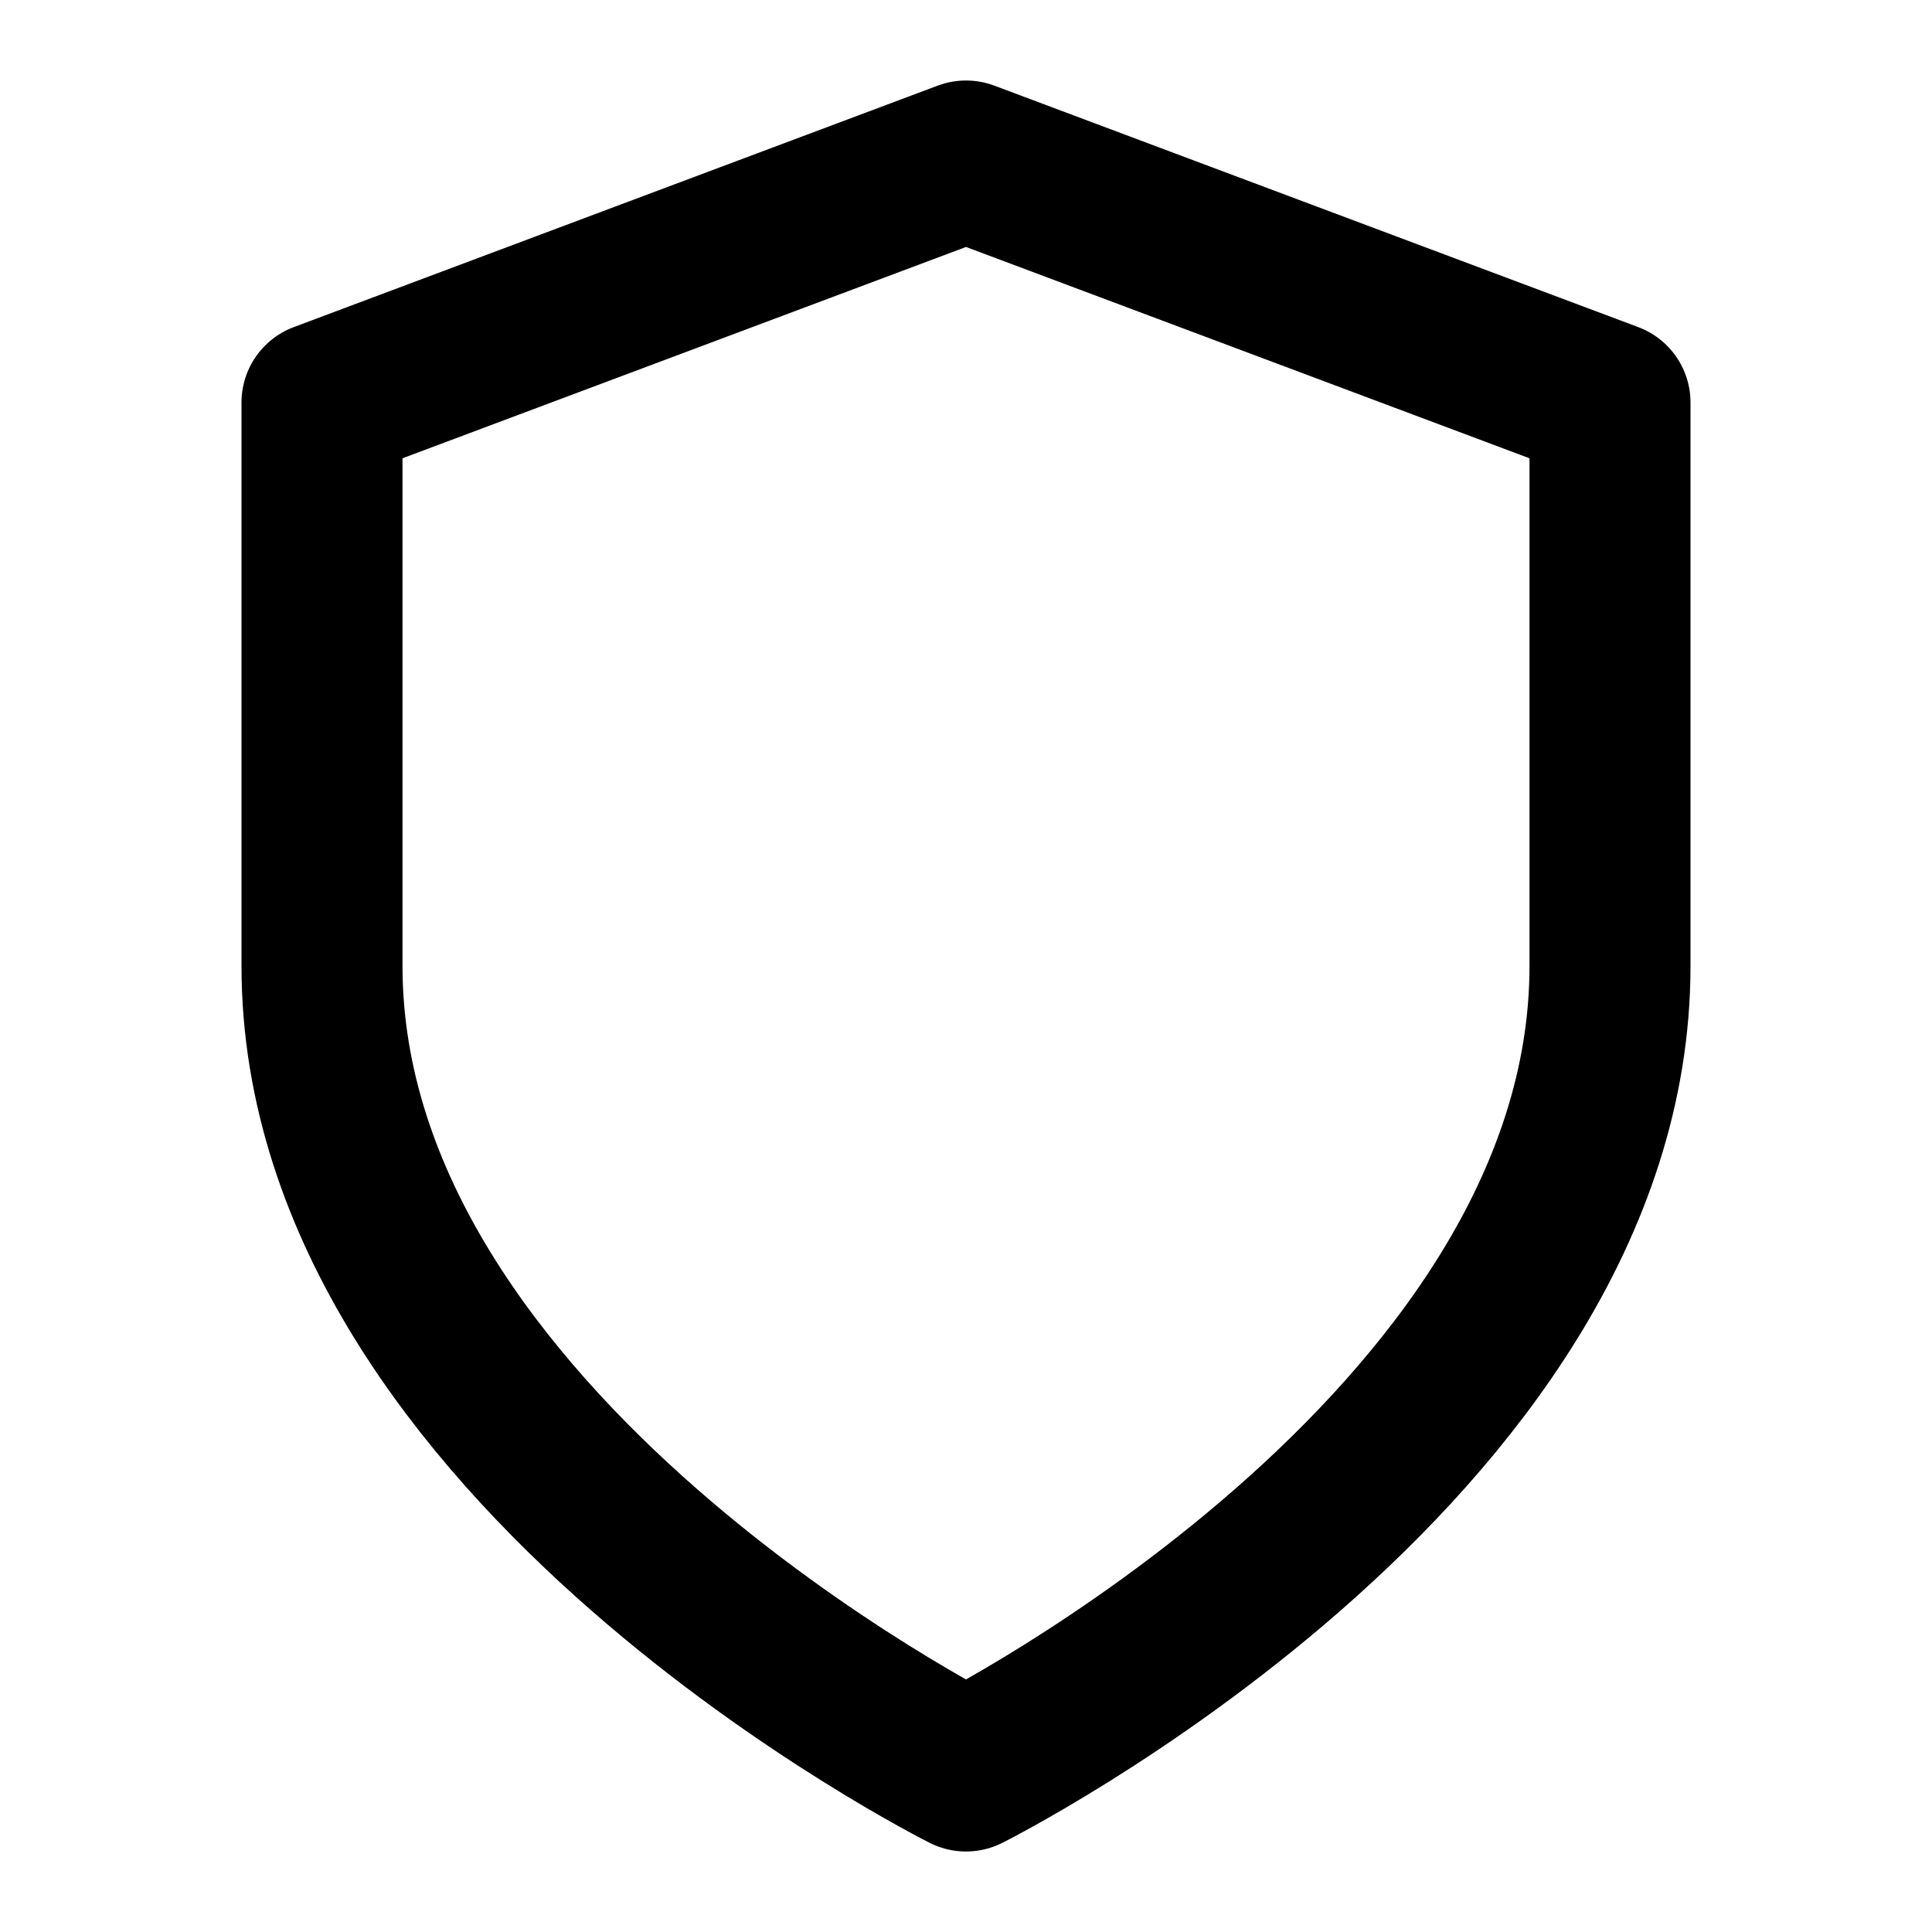
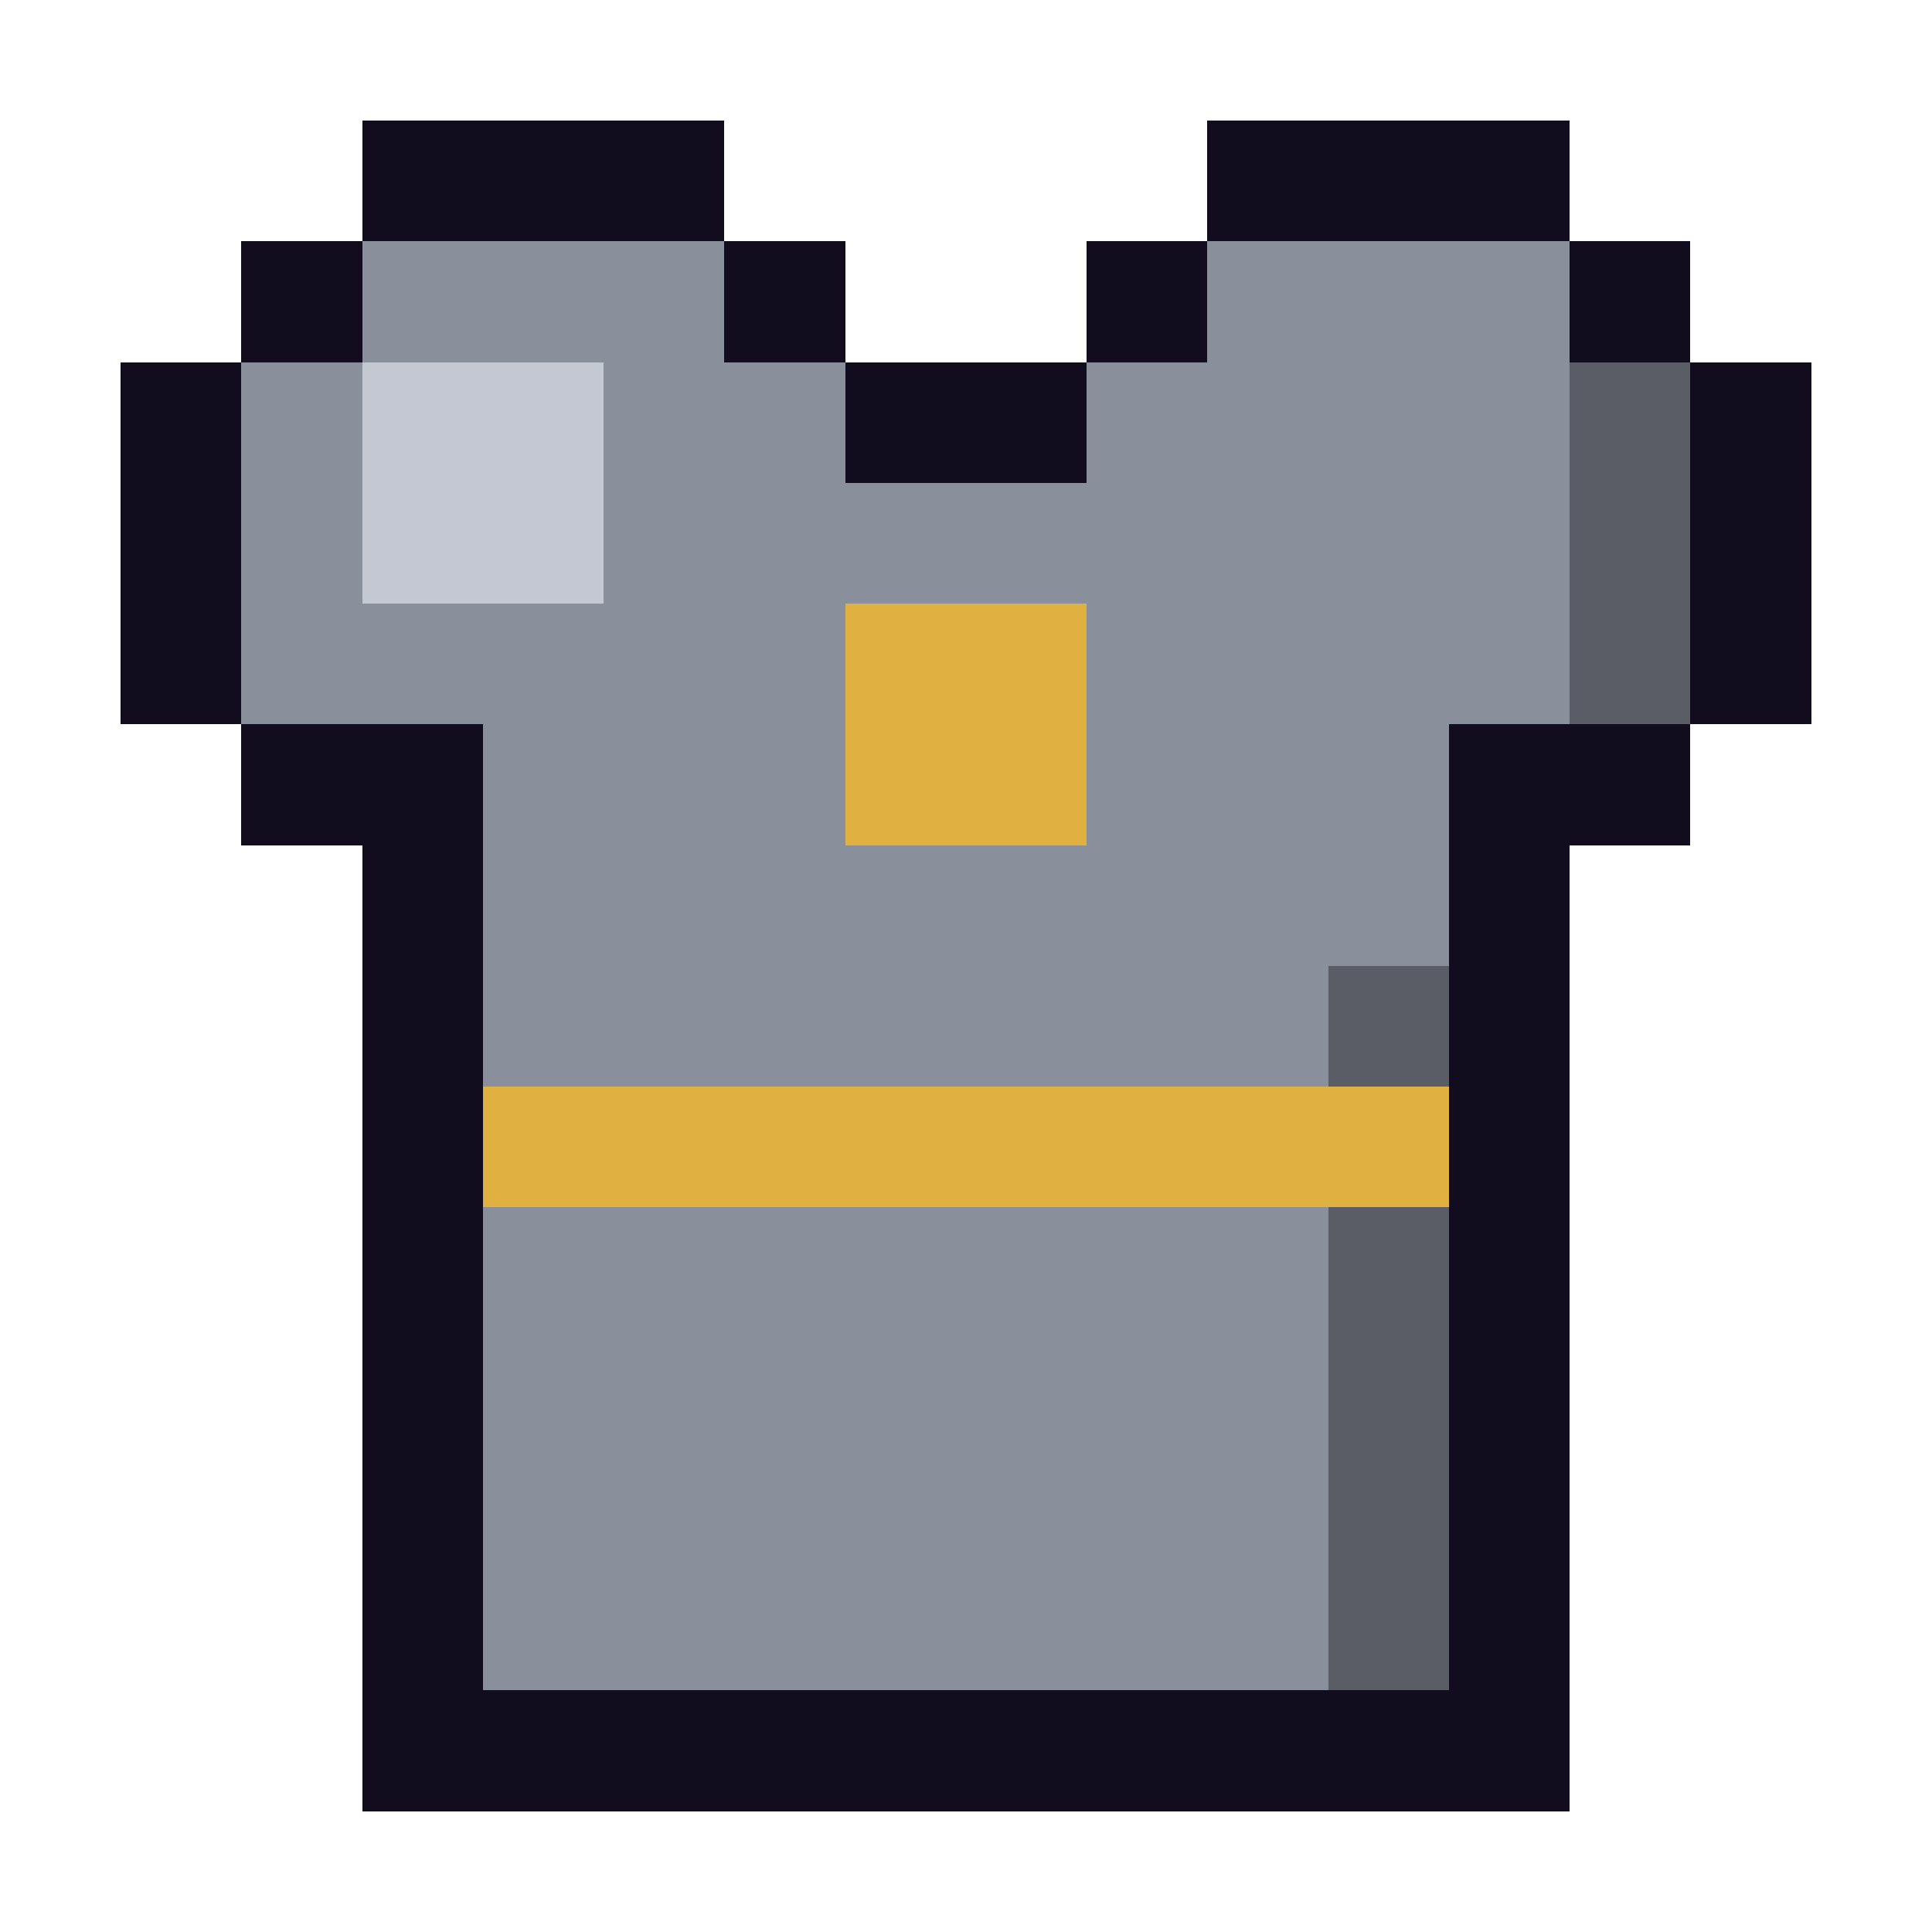
- <svg xmlns="http://www.w3.org/2000/svg" width="24" height="24" viewBox="0 0 24 24" fill="none" stroke="currentColor" stroke-width="2" stroke-linecap="round" stroke-linejoin="round">
-   <path d="M12 22s8-4 8-10V5l-8-3-8 3v7c0 6 8 10 8 10z" />
+ <svg xmlns="http://www.w3.org/2000/svg" viewBox="0 0 16 16" width="64" height="64" shape-rendering="crispEdges">
+   <rect x="3" y="1" width="3" height="1" fill="#120d1e" />
+   <rect x="10" y="1" width="3" height="1" fill="#120d1e" />
+   <rect x="2" y="2" width="1" height="1" fill="#120d1e" />
+   <rect x="3" y="2" width="3" height="1" fill="#8a8f9c" />
+   <rect x="6" y="2" width="1" height="1" fill="#120d1e" />
+   <rect x="9" y="2" width="1" height="1" fill="#120d1e" />
+   <rect x="10" y="2" width="3" height="1" fill="#8a8f9c" />
+   <rect x="13" y="2" width="1" height="1" fill="#120d1e" />
+   <rect x="1" y="3" width="1" height="1" fill="#120d1e" />
+   <rect x="2" y="3" width="1" height="1" fill="#8a8f9c" />
+   <rect x="3" y="3" width="2" height="1" fill="#c4c8d2" />
+   <rect x="5" y="3" width="2" height="1" fill="#8a8f9c" />
+   <rect x="7" y="3" width="2" height="1" fill="#120d1e" />
+   <rect x="9" y="3" width="4" height="1" fill="#8a8f9c" />
+   <rect x="13" y="3" width="1" height="1" fill="#5a5d65" />
+   <rect x="14" y="3" width="1" height="1" fill="#120d1e" />
+   <rect x="1" y="4" width="1" height="1" fill="#120d1e" />
+   <rect x="2" y="4" width="1" height="1" fill="#8a8f9c" />
+   <rect x="3" y="4" width="2" height="1" fill="#c4c8d2" />
+   <rect x="5" y="4" width="8" height="1" fill="#8a8f9c" />
+   <rect x="13" y="4" width="1" height="1" fill="#5a5d65" />
+   <rect x="14" y="4" width="1" height="1" fill="#120d1e" />
+   <rect x="1" y="5" width="1" height="1" fill="#120d1e" />
+   <rect x="2" y="5" width="5" height="1" fill="#8a8f9c" />
+   <rect x="7" y="5" width="2" height="1" fill="#e0b040" />
+   <rect x="9" y="5" width="4" height="1" fill="#8a8f9c" />
+   <rect x="13" y="5" width="1" height="1" fill="#5a5d65" />
+   <rect x="14" y="5" width="1" height="1" fill="#120d1e" />
+   <rect x="2" y="6" width="2" height="1" fill="#120d1e" />
+   <rect x="4" y="6" width="3" height="1" fill="#8a8f9c" />
+   <rect x="7" y="6" width="2" height="1" fill="#e0b040" />
+   <rect x="9" y="6" width="3" height="1" fill="#8a8f9c" />
+   <rect x="12" y="6" width="2" height="1" fill="#120d1e" />
+   <rect x="3" y="7" width="1" height="1" fill="#120d1e" />
+   <rect x="4" y="7" width="8" height="1" fill="#8a8f9c" />
+   <rect x="12" y="7" width="1" height="1" fill="#120d1e" />
+   <rect x="3" y="8" width="1" height="1" fill="#120d1e" />
+   <rect x="4" y="8" width="7" height="1" fill="#8a8f9c" />
+   <rect x="11" y="8" width="1" height="1" fill="#5a5d65" />
+   <rect x="12" y="8" width="1" height="1" fill="#120d1e" />
+   <rect x="3" y="9" width="1" height="1" fill="#120d1e" />
+   <rect x="4" y="9" width="8" height="1" fill="#e0b040" />
+   <rect x="12" y="9" width="1" height="1" fill="#120d1e" />
+   <rect x="3" y="10" width="1" height="1" fill="#120d1e" />
+   <rect x="4" y="10" width="7" height="1" fill="#8a8f9c" />
+   <rect x="11" y="10" width="1" height="1" fill="#5a5d65" />
+   <rect x="12" y="10" width="1" height="1" fill="#120d1e" />
+   <rect x="3" y="11" width="1" height="1" fill="#120d1e" />
+   <rect x="4" y="11" width="7" height="1" fill="#8a8f9c" />
+   <rect x="11" y="11" width="1" height="1" fill="#5a5d65" />
+   <rect x="12" y="11" width="1" height="1" fill="#120d1e" />
+   <rect x="3" y="12" width="1" height="1" fill="#120d1e" />
+   <rect x="4" y="12" width="7" height="1" fill="#8a8f9c" />
+   <rect x="11" y="12" width="1" height="1" fill="#5a5d65" />
+   <rect x="12" y="12" width="1" height="1" fill="#120d1e" />
+   <rect x="3" y="13" width="1" height="1" fill="#120d1e" />
+   <rect x="4" y="13" width="7" height="1" fill="#8a8f9c" />
+   <rect x="11" y="13" width="1" height="1" fill="#5a5d65" />
+   <rect x="12" y="13" width="1" height="1" fill="#120d1e" />
+   <rect x="3" y="14" width="10" height="1" fill="#120d1e" />
</svg>
